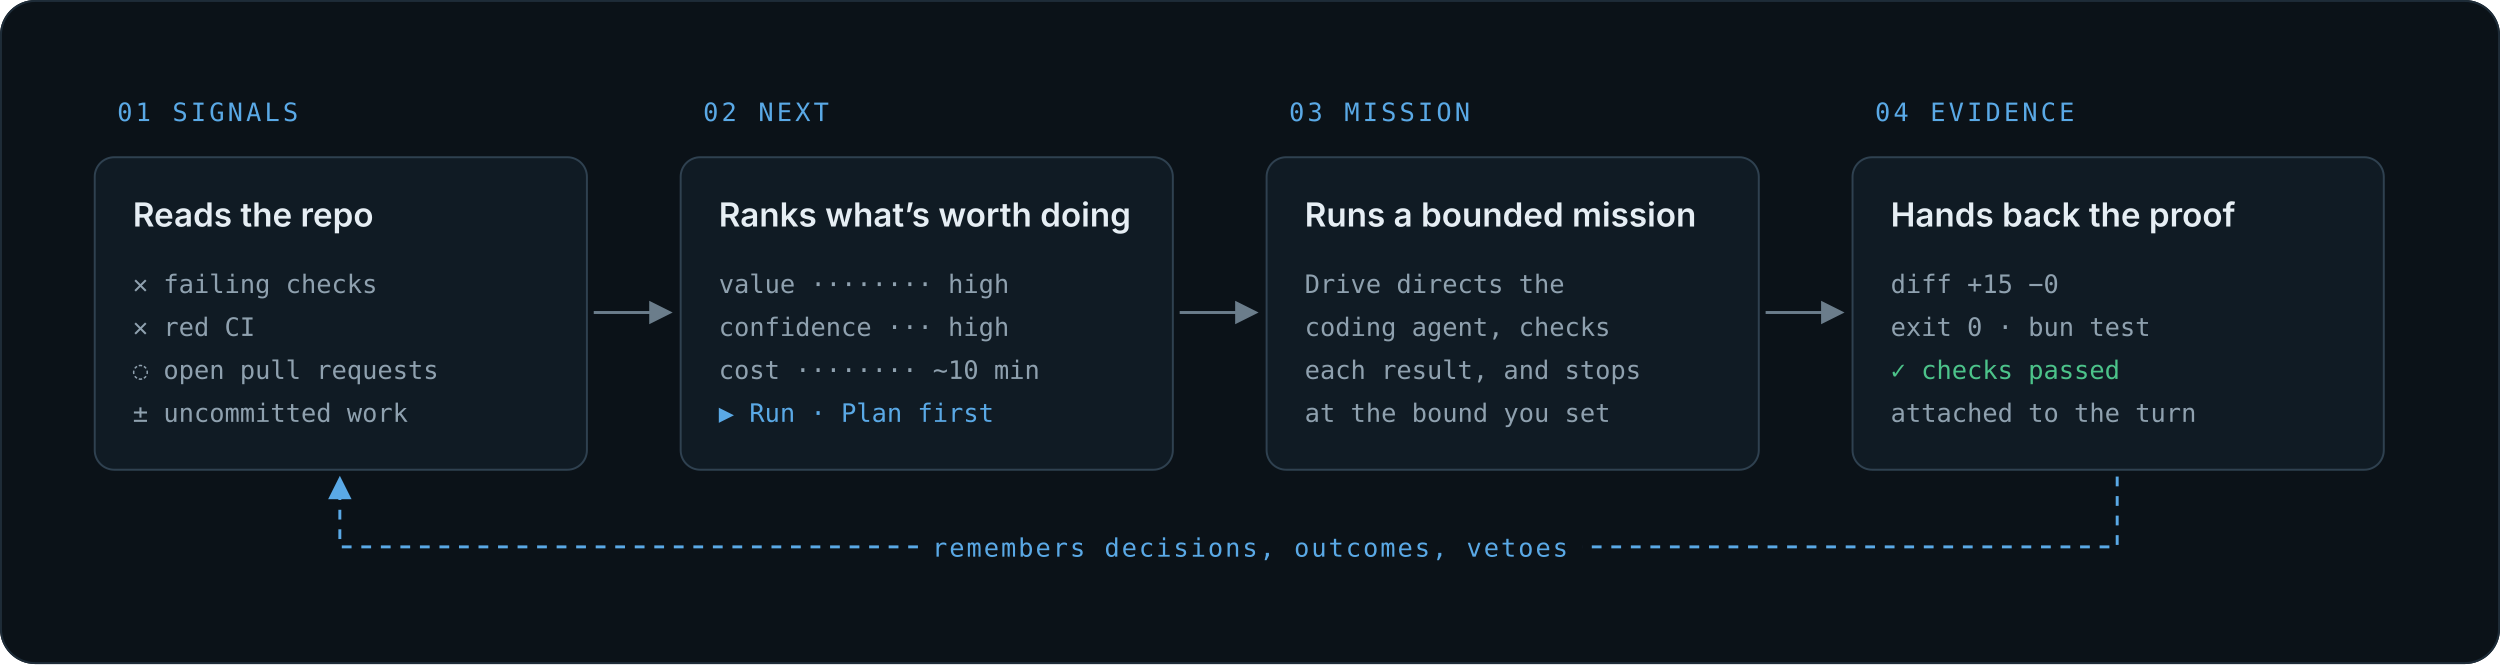
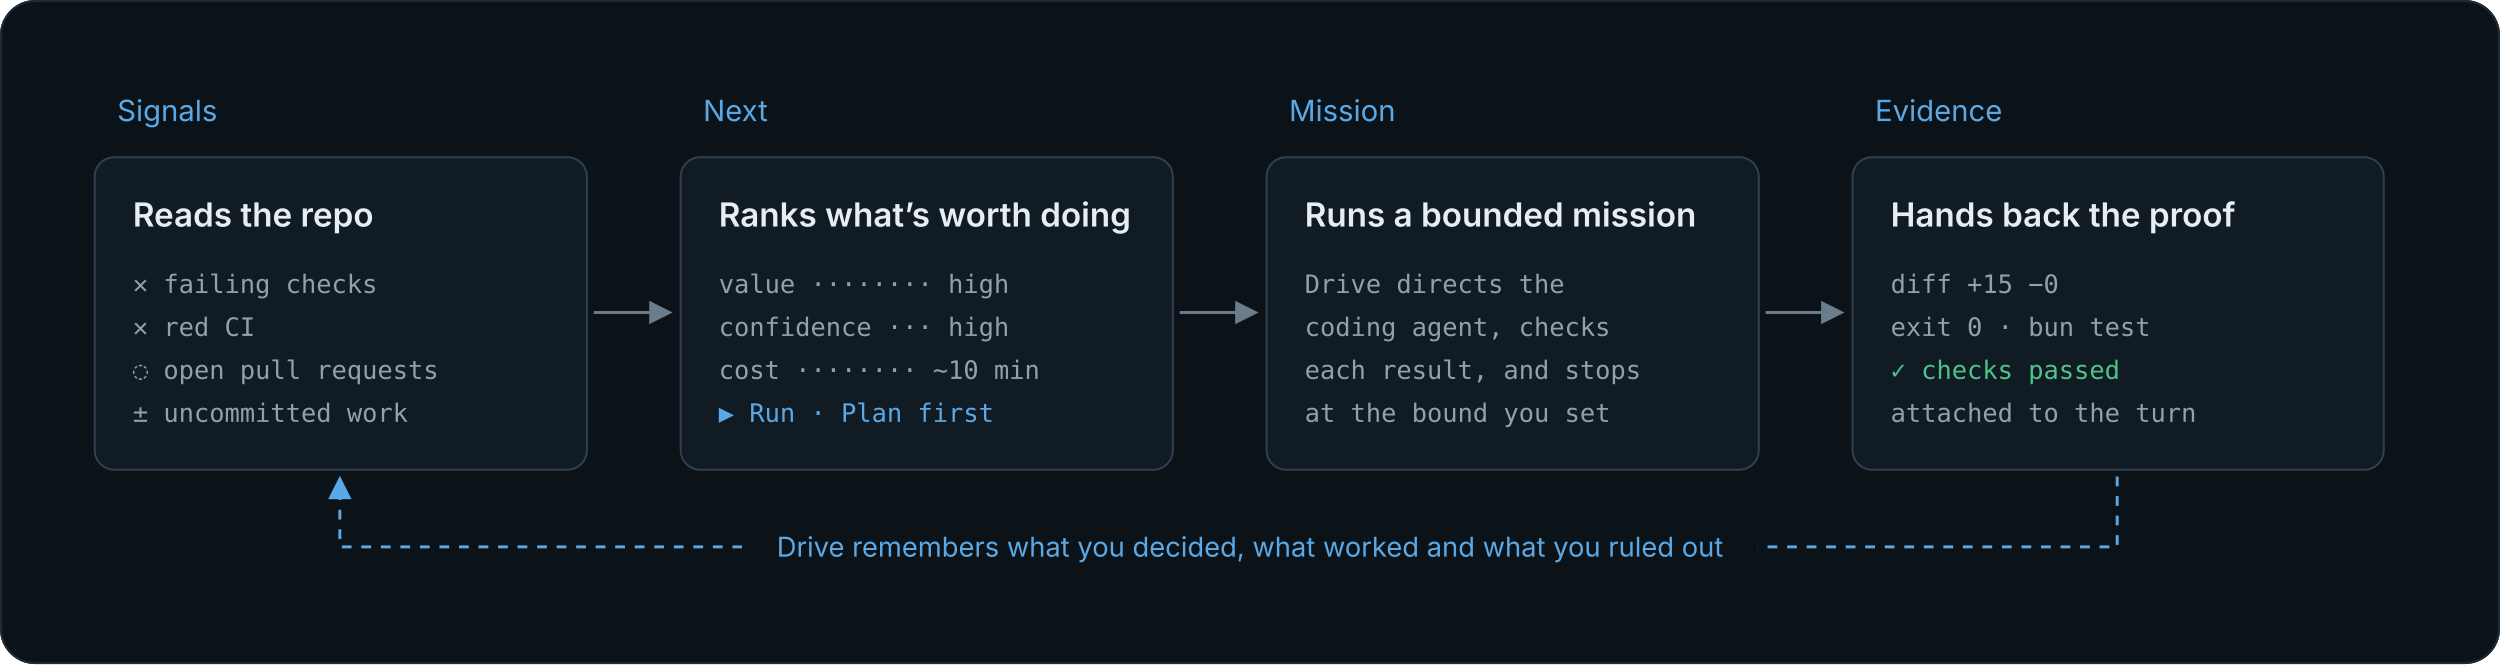
<svg xmlns="http://www.w3.org/2000/svg" width="1280" height="340" viewBox="0 0 1280 340" fill="none" role="img" aria-labelledby="title desc">
  <defs>
    <marker id="arrow" viewBox="0 0 10 10" refX="8" refY="5" markerWidth="8" markerHeight="8" orient="auto">
      <path d="M0 0 10 5 0 10Z" fill="#6B7D8B" />
    </marker>
    <marker id="arrowA" viewBox="0 0 10 10" refX="8" refY="5" markerWidth="8" markerHeight="8" orient="auto">
      <path d="M0 0 10 5 0 10Z" fill="#5AA9E6" />
    </marker>
  </defs>
  <rect width="1280" height="340" rx="18" fill="#0B1218" />
  <rect x=".5" y=".5" width="1279" height="339" rx="17.5" stroke="#1E2C38" />
-   <g font-family="ui-monospace, SFMono-Regular, Menlo, Consolas, monospace" font-size="13" letter-spacing="1.6">
-     <text x="60" y="62" fill="#5AA9E6">01  SIGNALS</text>
-     <text x="360" y="62" fill="#5AA9E6">02  NEXT</text>
-     <text x="660" y="62" fill="#5AA9E6">03  MISSION</text>
-     <text x="960" y="62" fill="#5AA9E6">04  EVIDENCE</text>
+   <g font-family="-apple-system, BlinkMacSystemFont, Segoe UI, sans-serif" font-size="15">
+     <text x="60" y="62" fill="#5AA9E6">Signals</text>
+     <text x="360" y="62" fill="#5AA9E6">Next</text>
+     <text x="660" y="62" fill="#5AA9E6">Mission</text>
+     <text x="960" y="62" fill="#5AA9E6">Evidence</text>
  </g>
  <g stroke="#2F4150">
    <rect x="48.5" y="80.5" width="252" height="160" rx="10" fill="#101B24" />
    <rect x="348.5" y="80.5" width="252" height="160" rx="10" fill="#101B24" />
    <rect x="648.5" y="80.5" width="252" height="160" rx="10" fill="#101B24" />
    <rect x="948.5" y="80.5" width="272" height="160" rx="10" fill="#101B24" />
  </g>
  <g stroke="#6B7D8B" stroke-width="1.5" marker-end="url(#arrow)">
    <path d="M304 160h38" />
    <path d="M604 160h38" />
    <path d="M904 160h38" />
  </g>
  <g font-family="-apple-system, BlinkMacSystemFont, Segoe UI, sans-serif" font-size="17" font-weight="600" fill="#E6EEF4">
    <text x="68" y="116">Reads the repo</text>
    <text x="368" y="116">Ranks what’s worth doing</text>
    <text x="668" y="116">Runs a bounded mission</text>
    <text x="968" y="116">Hands back the proof</text>
  </g>
  <g font-family="ui-monospace, SFMono-Regular, Menlo, Consolas, monospace" font-size="13" fill="#8FA1AF">
    <text x="68" y="150">✕ failing checks</text>
    <text x="68" y="172">✕ red CI</text>
    <text x="68" y="194">◌ open pull requests</text>
    <text x="68" y="216">± uncommitted work</text>
    <text x="368" y="150">value ········ high</text>
    <text x="368" y="172">confidence ··· high</text>
    <text x="368" y="194">cost ········ ~10 min</text>
    <text x="368" y="216" fill="#5AA9E6">▶ Run · Plan first</text>
    <text x="668" y="150">Drive directs the</text>
    <text x="668" y="172">coding agent, checks</text>
    <text x="668" y="194">each result, and stops</text>
    <text x="668" y="216">at the bound you set</text>
    <text x="968" y="150">diff  +15 −0</text>
    <text x="968" y="172">exit 0 · bun test</text>
    <text x="968" y="194" fill="#4CC38A">✓ checks passed</text>
    <text x="968" y="216">attached to the turn</text>
  </g>
  <path d="M1084 244v36H174v-34" stroke="#5AA9E6" stroke-width="1.5" stroke-dasharray="5 5" marker-end="url(#arrowA)" />
-   <rect x="470" y="266" width="340" height="28" rx="6" fill="#0B1218" />
-   <text x="640" y="285" fill="#5AA9E6" font-family="ui-monospace, SFMono-Regular, Menlo, Consolas, monospace" font-size="13" text-anchor="middle" letter-spacing="1">remembers decisions, outcomes, vetoes</text>
+   <rect x="380" y="266" width="520" height="28" rx="6" fill="#0B1218" />
+   <text x="640" y="285" fill="#5AA9E6" font-family="-apple-system, BlinkMacSystemFont, Segoe UI, sans-serif" font-size="14" text-anchor="middle">Drive remembers what you decided, what worked and what you ruled out</text>
</svg>
